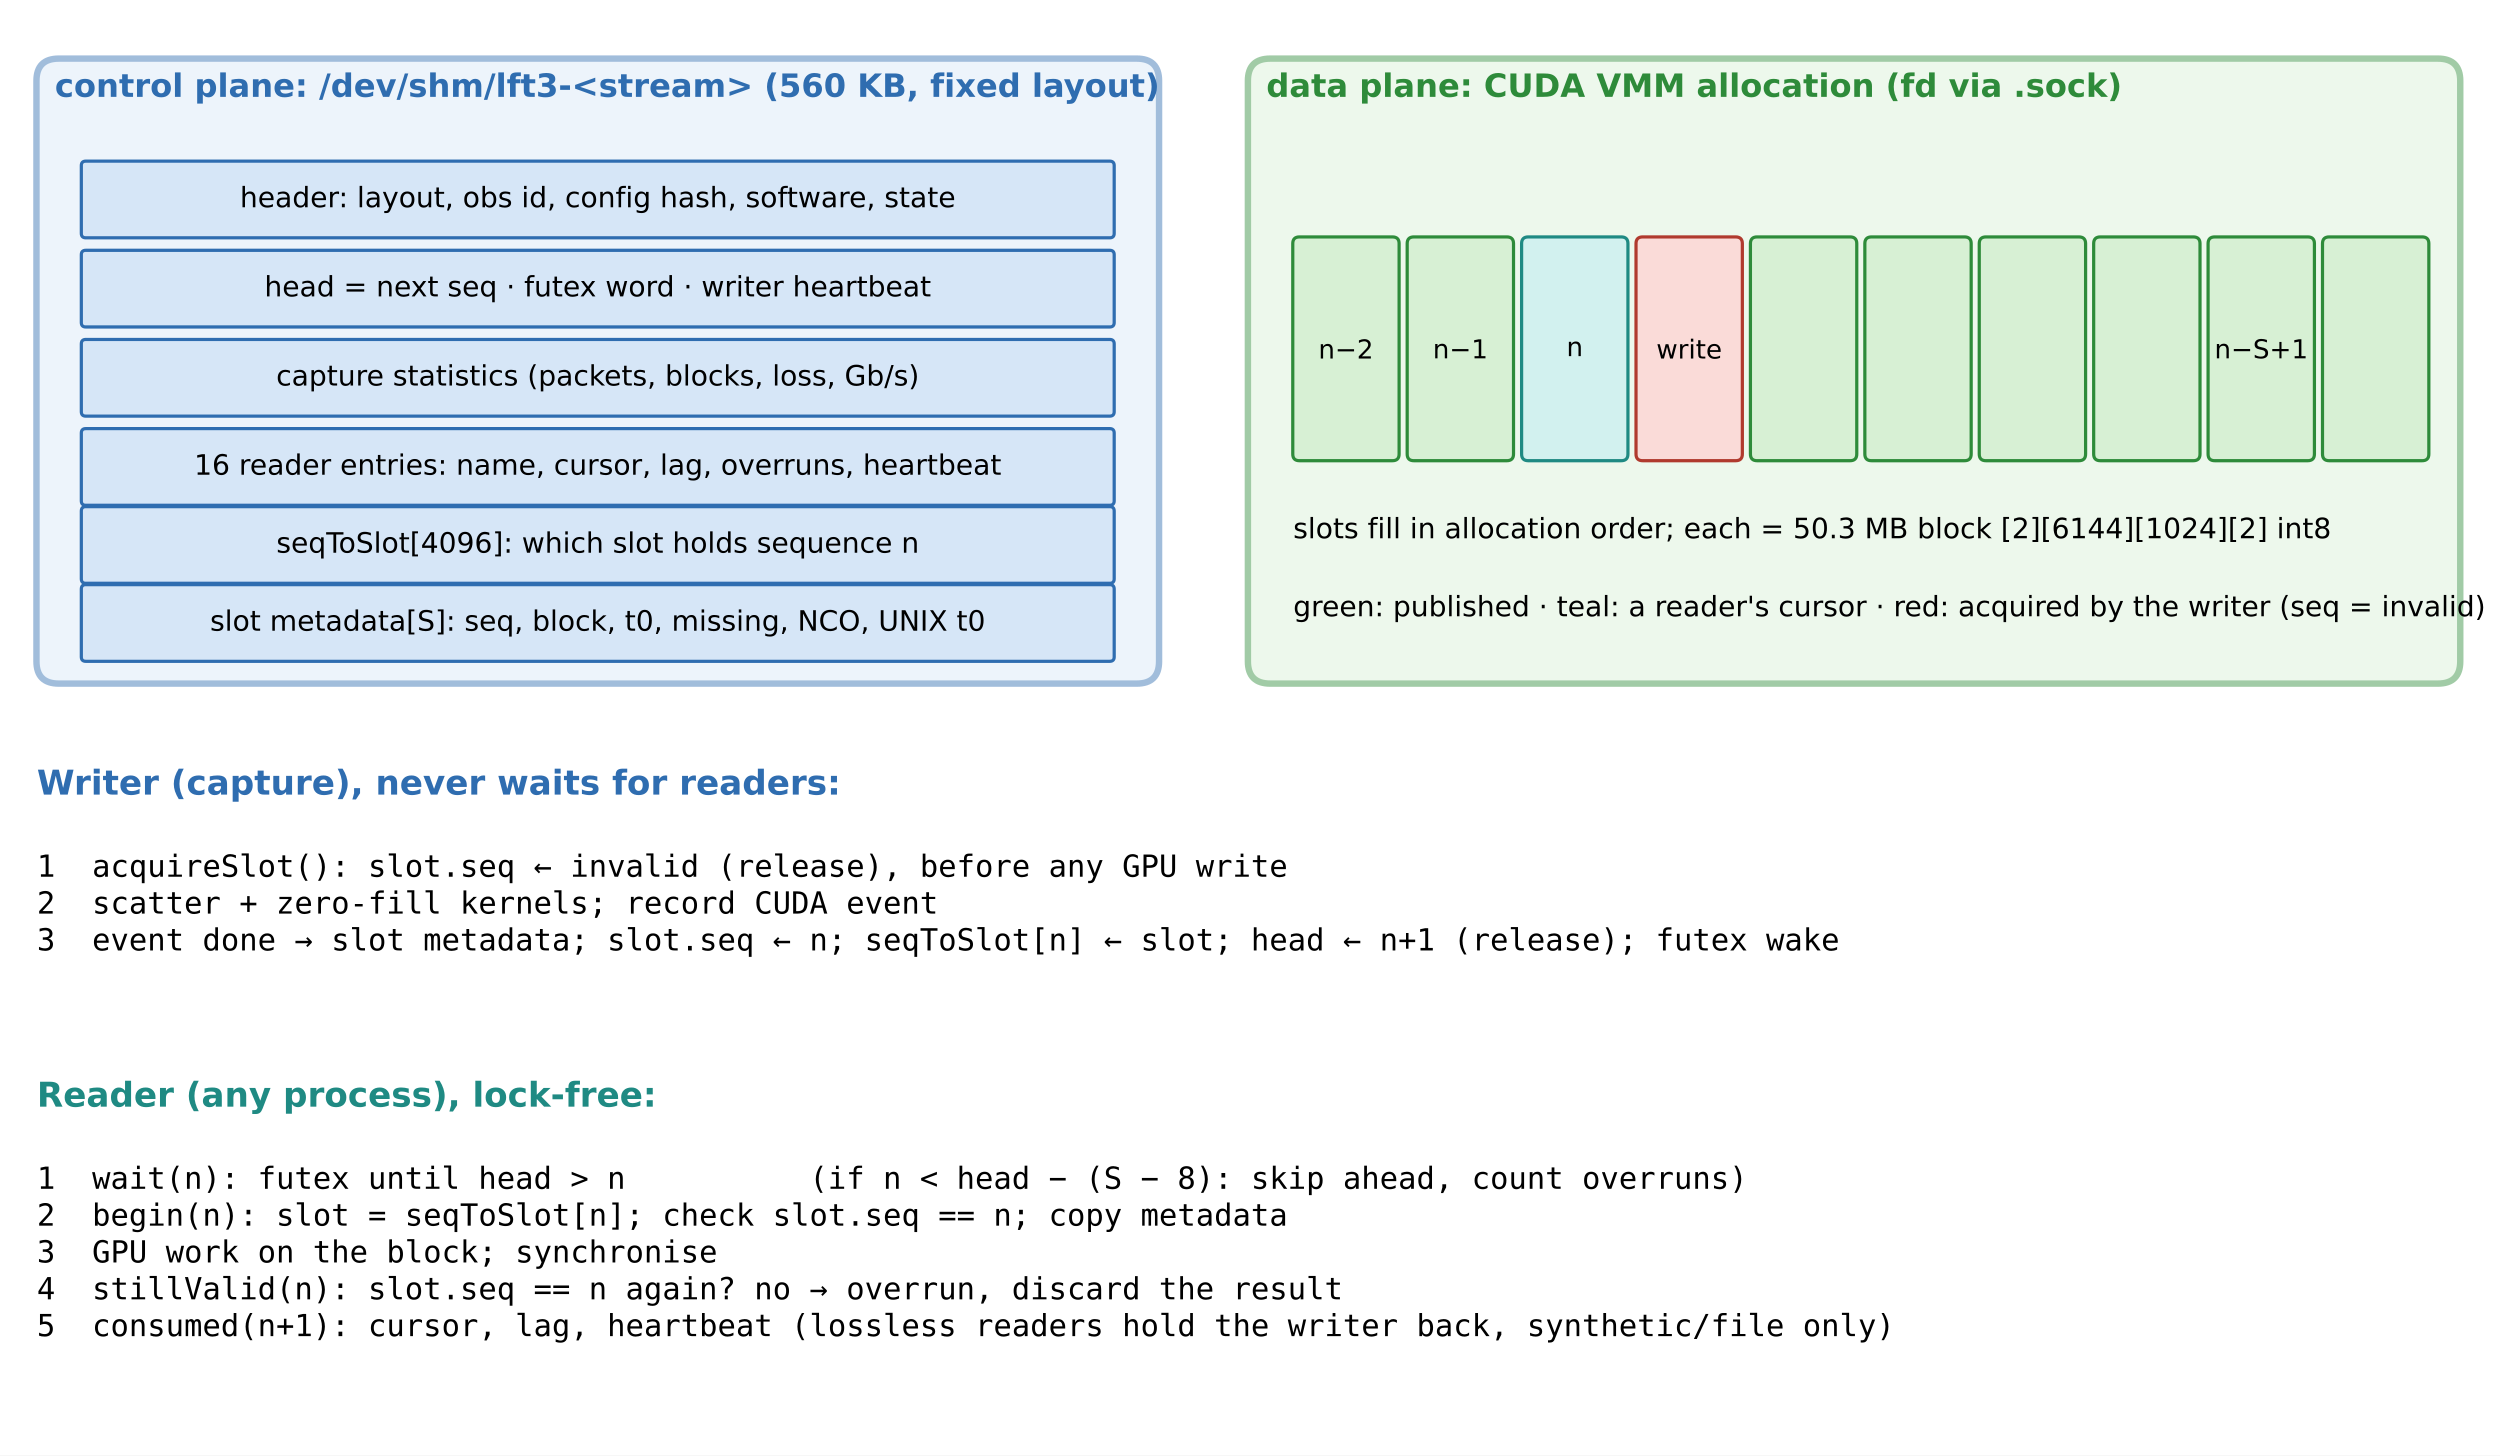
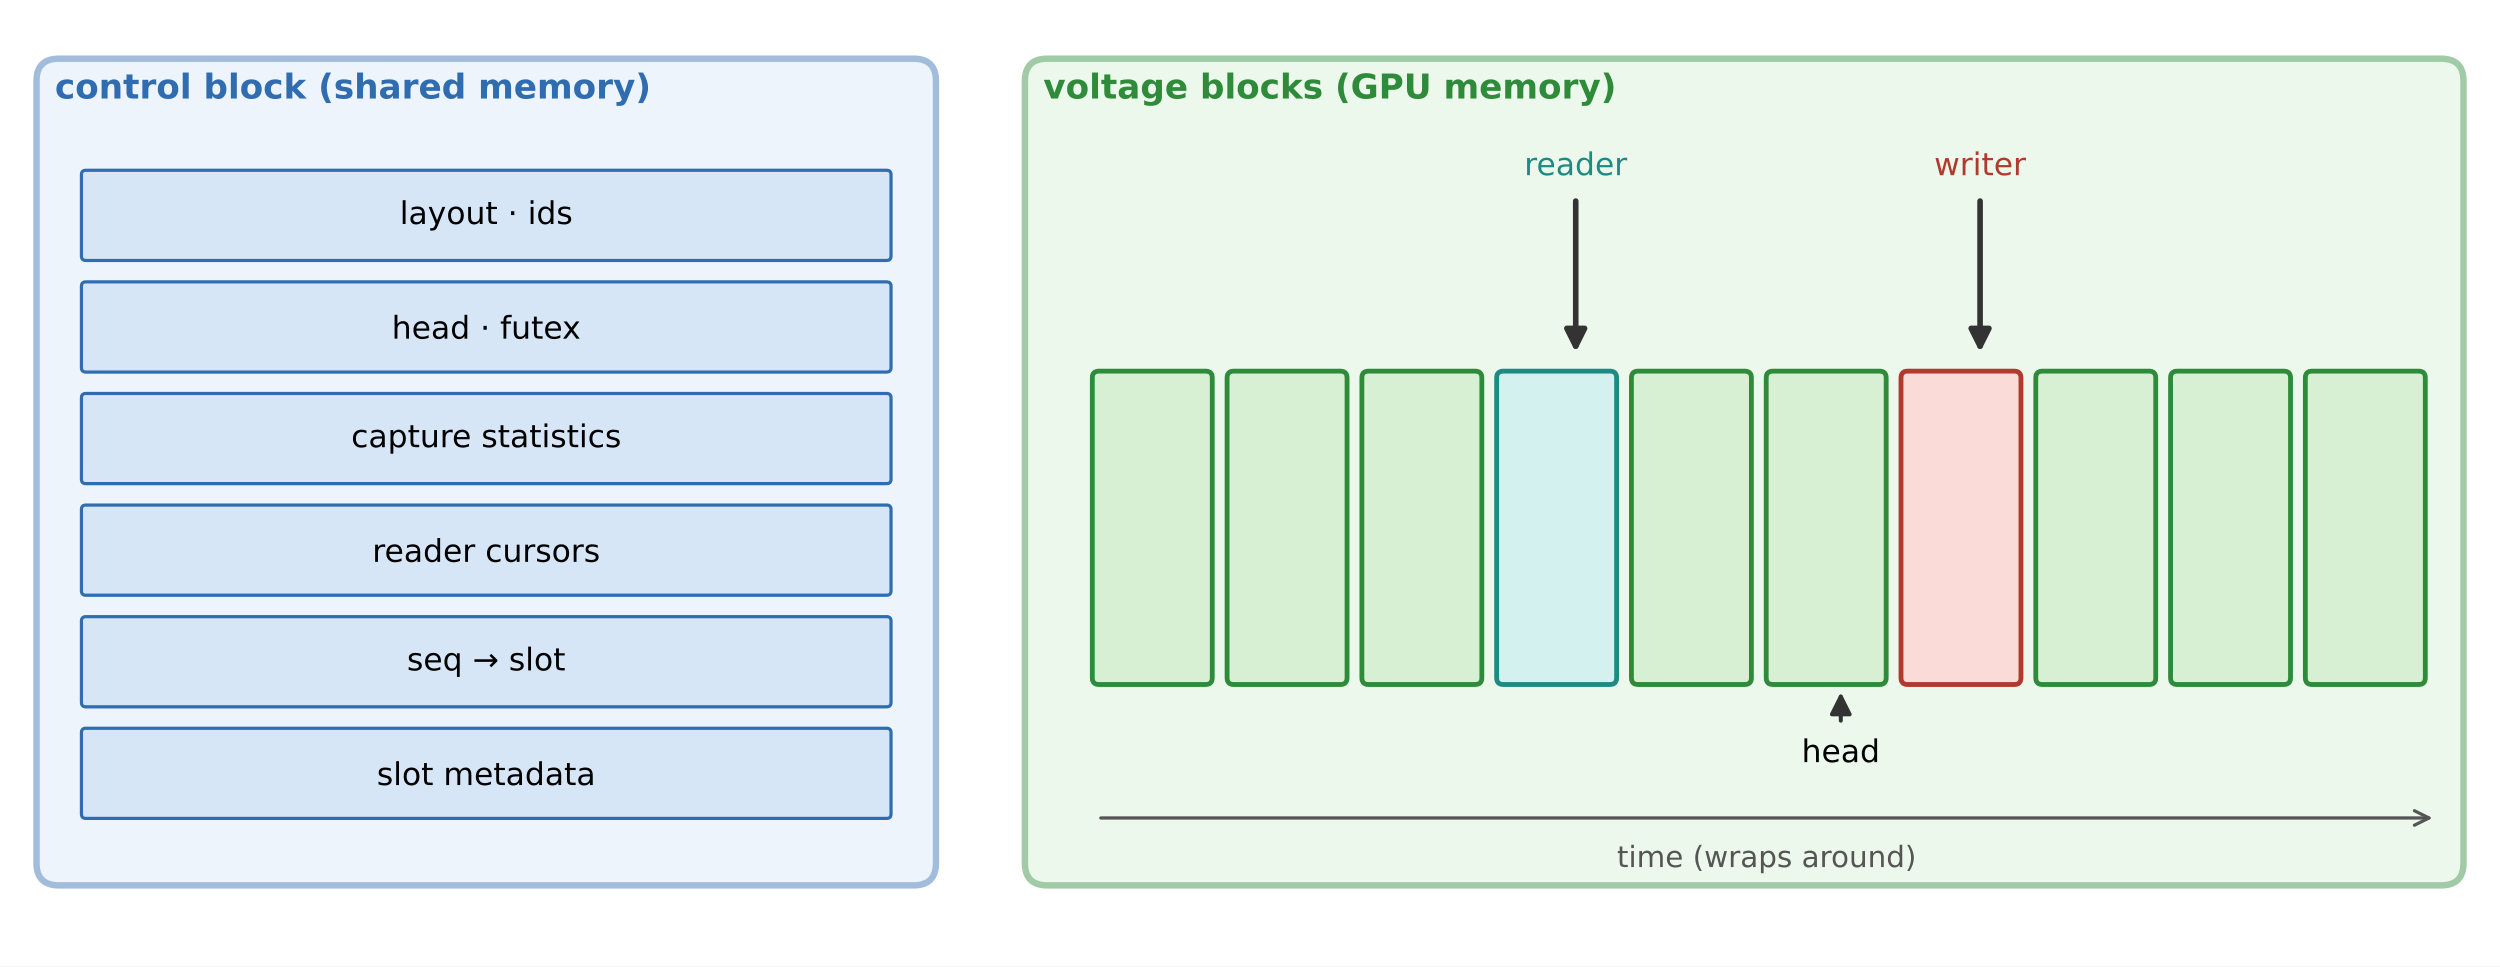
- <svg xmlns="http://www.w3.org/2000/svg" xml:space="preserve" width="621.82pt" height="362.016pt" viewBox="0 0 621.82 362.016" version="1.1">
+ <svg xmlns="http://www.w3.org/2000/svg" xml:space="preserve" width="621pt" height="240.048pt" viewBox="0 0 621 240.048" version="1.1">
  <defs>
    <style type="text/css">*{stroke-linejoin: round; stroke-linecap: butt}</style>
  </defs>
  <g id="figure_1">
    <g id="patch_1">
-       <path d="M 0 362.016  L 621.82 362.016  L 621.82 0  L 0 0  z " style="fill: #ffffff" />
+       <path d="M 0 240.048  L 621 240.048  L 621 0  L 0 0  z " style="fill: #ffffff" />
    </g>
    <g id="axes_1">
      <g id="patch_2">
-         <path d="M 14.648 170.031  L 282.712 170.031  Q 288.292 170.031 288.292 164.487  L 288.292 20.121  Q 288.292 14.577 282.712 14.577  L 14.648 14.577  Q 9.068 14.577 9.068 20.121  L 9.068 164.487  Q 9.068 170.031 14.648 170.031  z " clip-path="url(#p4bad2b9bbf)" style="fill: #d6e6f7; opacity: 0.45; stroke: #2f6db0; stroke-width: 1.6; stroke-linejoin: miter" />
+         <path d="M 14.648 219.927  L 226.912 219.927  Q 232.492 219.927 232.492 214.383  L 232.492 20.121  Q 232.492 14.577 226.912 14.577  L 14.648 14.577  Q 9.068 14.577 9.068 20.121  L 9.068 214.383  Q 9.068 219.927 14.648 219.927  z " clip-path="url(#p311c20f287)" style="fill: #d6e6f7; opacity: 0.45; stroke: #2f6db0; stroke-width: 1.6; stroke-linejoin: miter" />
      </g>
      <g id="patch_3">
-         <path d="M 21.344 59.151  L 276.016 59.151  Q 277.132 59.151 277.132 58.042  L 277.132 41.188  Q 277.132 40.08 276.016 40.08  L 21.344 40.08  Q 20.228 40.08 20.228 41.188  L 20.228 58.042  Q 20.228 59.151 21.344 59.151  z " clip-path="url(#p4bad2b9bbf)" style="fill: #d6e6f7; stroke: #2f6db0; stroke-width: 0.8; stroke-linejoin: miter" />
+         <path d="M 21.344 64.695  L 220.216 64.695  Q 221.332 64.695 221.332 63.586  L 221.332 43.406  Q 221.332 42.297 220.216 42.297  L 21.344 42.297  Q 20.228 42.297 20.228 43.406  L 20.228 63.586  Q 20.228 64.695 21.344 64.695  z " clip-path="url(#p311c20f287)" style="fill: #d6e6f7; stroke: #2f6db0; stroke-width: 0.8; stroke-linejoin: miter" />
      </g>
      <g id="patch_4">
-         <path d="M 21.344 81.327  L 276.016 81.327  Q 277.132 81.327 277.132 80.218  L 277.132 63.364  Q 277.132 62.256 276.016 62.256  L 21.344 62.256  Q 20.228 62.256 20.228 63.364  L 20.228 80.218  Q 20.228 81.327 21.344 81.327  z " clip-path="url(#p4bad2b9bbf)" style="fill: #d6e6f7; stroke: #2f6db0; stroke-width: 0.8; stroke-linejoin: miter" />
+         <path d="M 21.344 92.415  L 220.216 92.415  Q 221.332 92.415 221.332 91.306  L 221.332 71.126  Q 221.332 70.017 220.216 70.017  L 21.344 70.017  Q 20.228 70.017 20.228 71.126  L 20.228 91.306  Q 20.228 92.415 21.344 92.415  z " clip-path="url(#p311c20f287)" style="fill: #d6e6f7; stroke: #2f6db0; stroke-width: 0.8; stroke-linejoin: miter" />
      </g>
      <g id="patch_5">
-         <path d="M 21.344 103.503  L 276.016 103.503  Q 277.132 103.503 277.132 102.394  L 277.132 85.54  Q 277.132 84.432 276.016 84.432  L 21.344 84.432  Q 20.228 84.432 20.228 85.54  L 20.228 102.394  Q 20.228 103.503 21.344 103.503  z " clip-path="url(#p4bad2b9bbf)" style="fill: #d6e6f7; stroke: #2f6db0; stroke-width: 0.8; stroke-linejoin: miter" />
+         <path d="M 21.344 120.135  L 220.216 120.135  Q 221.332 120.135 221.332 119.026  L 221.332 98.846  Q 221.332 97.737 220.216 97.737  L 21.344 97.737  Q 20.228 97.737 20.228 98.846  L 20.228 119.026  Q 20.228 120.135 21.344 120.135  z " clip-path="url(#p311c20f287)" style="fill: #d6e6f7; stroke: #2f6db0; stroke-width: 0.8; stroke-linejoin: miter" />
      </g>
      <g id="patch_6">
-         <path d="M 21.344 125.679  L 276.016 125.679  Q 277.132 125.679 277.132 124.57  L 277.132 107.716  Q 277.132 106.608 276.016 106.608  L 21.344 106.608  Q 20.228 106.608 20.228 107.716  L 20.228 124.57  Q 20.228 125.679 21.344 125.679  z " clip-path="url(#p4bad2b9bbf)" style="fill: #d6e6f7; stroke: #2f6db0; stroke-width: 0.8; stroke-linejoin: miter" />
+         <path d="M 21.344 147.855  L 220.216 147.855  Q 221.332 147.855 221.332 146.746  L 221.332 126.566  Q 221.332 125.457 220.216 125.457  L 21.344 125.457  Q 20.228 125.457 20.228 126.566  L 20.228 146.746  Q 20.228 147.855 21.344 147.855  z " clip-path="url(#p311c20f287)" style="fill: #d6e6f7; stroke: #2f6db0; stroke-width: 0.8; stroke-linejoin: miter" />
      </g>
      <g id="patch_7">
-         <path d="M 21.344 145.083  L 276.016 145.083  Q 277.132 145.083 277.132 143.974  L 277.132 127.12  Q 277.132 126.012 276.016 126.012  L 21.344 126.012  Q 20.228 126.012 20.228 127.12  L 20.228 143.974  Q 20.228 145.083 21.344 145.083  z " clip-path="url(#p4bad2b9bbf)" style="fill: #d6e6f7; stroke: #2f6db0; stroke-width: 0.8; stroke-linejoin: miter" />
+         <path d="M 21.344 175.575  L 220.216 175.575  Q 221.332 175.575 221.332 174.466  L 221.332 154.286  Q 221.332 153.177 220.216 153.177  L 21.344 153.177  Q 20.228 153.177 20.228 154.286  L 20.228 174.466  Q 20.228 175.575 21.344 175.575  z " clip-path="url(#p311c20f287)" style="fill: #d6e6f7; stroke: #2f6db0; stroke-width: 0.8; stroke-linejoin: miter" />
      </g>
      <g id="patch_8">
-         <path d="M 21.344 164.487  L 276.016 164.487  Q 277.132 164.487 277.132 163.378  L 277.132 146.524  Q 277.132 145.416 276.016 145.416  L 21.344 145.416  Q 20.228 145.416 20.228 146.524  L 20.228 163.378  Q 20.228 164.487 21.344 164.487  z " clip-path="url(#p4bad2b9bbf)" style="fill: #d6e6f7; stroke: #2f6db0; stroke-width: 0.8; stroke-linejoin: miter" />
+         <path d="M 21.344 203.295  L 220.216 203.295  Q 221.332 203.295 221.332 202.186  L 221.332 182.006  Q 221.332 180.897 220.216 180.897  L 21.344 180.897  Q 20.228 180.897 20.228 182.006  L 20.228 202.186  Q 20.228 203.295 21.344 203.295  z " clip-path="url(#p311c20f287)" style="fill: #d6e6f7; stroke: #2f6db0; stroke-width: 0.8; stroke-linejoin: miter" />
      </g>
      <g id="patch_9">
-         <path d="M 315.968 170.031  L 606.352 170.031  Q 611.932 170.031 611.932 164.487  L 611.932 20.121  Q 611.932 14.577 606.352 14.577  L 315.968 14.577  Q 310.388 14.577 310.388 20.121  L 310.388 164.487  Q 310.388 170.031 315.968 170.031  z " clip-path="url(#p4bad2b9bbf)" style="fill: #d7f0d4; opacity: 0.45; stroke: #2e8b3a; stroke-width: 1.6; stroke-linejoin: miter" />
+         <path d="M 260.168 219.927  L 606.352 219.927  Q 611.932 219.927 611.932 214.383  L 611.932 20.121  Q 611.932 14.577 606.352 14.577  L 260.168 14.577  Q 254.588 14.577 254.588 20.121  L 254.588 214.383  Q 254.588 219.927 260.168 219.927  z " clip-path="url(#p311c20f287)" style="fill: #d7f0d4; opacity: 0.45; stroke: #2e8b3a; stroke-width: 1.6; stroke-linejoin: miter" />
      </g>
      <g id="patch_10">
-         <path d="M 323.222 114.591  L 346.324 114.591  Q 347.998 114.591 347.998 112.928  L 347.998 60.592  Q 347.998 58.929 346.324 58.929  L 323.222 58.929  Q 321.548 58.929 321.548 60.592  L 321.548 112.928  Q 321.548 114.591 323.222 114.591  z " clip-path="url(#p4bad2b9bbf)" style="fill: #d7f0d4; stroke: #2e8b3a; stroke-width: 0.8; stroke-linejoin: miter" />
+         <path d="M 273.002 170.031  L 299.452 170.031  Q 301.126 170.031 301.126 168.368  L 301.126 93.856  Q 301.126 92.193 299.452 92.193  L 273.002 92.193  Q 271.328 92.193 271.328 93.856  L 271.328 168.368  Q 271.328 170.031 273.002 170.031  z " clip-path="url(#p311c20f287)" style="fill: #d7f0d4; stroke: #2e8b3a; stroke-width: 1.2; stroke-linejoin: miter" />
      </g>
      <g id="patch_11">
-         <path d="M 351.68 114.591  L 374.782 114.591  Q 376.456 114.591 376.456 112.928  L 376.456 60.592  Q 376.456 58.929 374.782 58.929  L 351.68 58.929  Q 350.006 58.929 350.006 60.592  L 350.006 112.928  Q 350.006 114.591 351.68 114.591  z " clip-path="url(#p4bad2b9bbf)" style="fill: #d7f0d4; stroke: #2e8b3a; stroke-width: 0.8; stroke-linejoin: miter" />
+         <path d="M 306.482 170.031  L 332.932 170.031  Q 334.606 170.031 334.606 168.368  L 334.606 93.856  Q 334.606 92.193 332.932 92.193  L 306.482 92.193  Q 304.808 92.193 304.808 93.856  L 304.808 168.368  Q 304.808 170.031 306.482 170.031  z " clip-path="url(#p311c20f287)" style="fill: #d7f0d4; stroke: #2e8b3a; stroke-width: 1.2; stroke-linejoin: miter" />
      </g>
      <g id="patch_12">
-         <path d="M 380.138 114.591  L 403.24 114.591  Q 404.914 114.591 404.914 112.928  L 404.914 60.592  Q 404.914 58.929 403.24 58.929  L 380.138 58.929  Q 378.464 58.929 378.464 60.592  L 378.464 112.928  Q 378.464 114.591 380.138 114.591  z " clip-path="url(#p4bad2b9bbf)" style="fill: #d2f1ef; stroke: #1f8a83; stroke-width: 0.8; stroke-linejoin: miter" />
+         <path d="M 339.962 170.031  L 366.412 170.031  Q 368.086 170.031 368.086 168.368  L 368.086 93.856  Q 368.086 92.193 366.412 92.193  L 339.962 92.193  Q 338.288 92.193 338.288 93.856  L 338.288 168.368  Q 338.288 170.031 339.962 170.031  z " clip-path="url(#p311c20f287)" style="fill: #d7f0d4; stroke: #2e8b3a; stroke-width: 1.2; stroke-linejoin: miter" />
      </g>
      <g id="patch_13">
-         <path d="M 408.596 114.591  L 431.698 114.591  Q 433.372 114.591 433.372 112.928  L 433.372 60.592  Q 433.372 58.929 431.698 58.929  L 408.596 58.929  Q 406.922 58.929 406.922 60.592  L 406.922 112.928  Q 406.922 114.591 408.596 114.591  z " clip-path="url(#p4bad2b9bbf)" style="fill: #fadbd8; stroke: #b03a2e; stroke-width: 0.8; stroke-linejoin: miter" />
+         <path d="M 373.442 170.031  L 399.892 170.031  Q 401.566 170.031 401.566 168.368  L 401.566 93.856  Q 401.566 92.193 399.892 92.193  L 373.442 92.193  Q 371.768 92.193 371.768 93.856  L 371.768 168.368  Q 371.768 170.031 373.442 170.031  z " clip-path="url(#p311c20f287)" style="fill: #d2f1ef; stroke: #1f8a83; stroke-width: 1.2; stroke-linejoin: miter" />
      </g>
      <g id="patch_14">
-         <path d="M 437.054 114.591  L 460.156 114.591  Q 461.83 114.591 461.83 112.928  L 461.83 60.592  Q 461.83 58.929 460.156 58.929  L 437.054 58.929  Q 435.38 58.929 435.38 60.592  L 435.38 112.928  Q 435.38 114.591 437.054 114.591  z " clip-path="url(#p4bad2b9bbf)" style="fill: #d7f0d4; stroke: #2e8b3a; stroke-width: 0.8; stroke-linejoin: miter" />
+         <path d="M 406.922 170.031  L 433.372 170.031  Q 435.046 170.031 435.046 168.368  L 435.046 93.856  Q 435.046 92.193 433.372 92.193  L 406.922 92.193  Q 405.248 92.193 405.248 93.856  L 405.248 168.368  Q 405.248 170.031 406.922 170.031  z " clip-path="url(#p311c20f287)" style="fill: #d7f0d4; stroke: #2e8b3a; stroke-width: 1.2; stroke-linejoin: miter" />
      </g>
      <g id="patch_15">
-         <path d="M 465.512 114.591  L 488.614 114.591  Q 490.288 114.591 490.288 112.928  L 490.288 60.592  Q 490.288 58.929 488.614 58.929  L 465.512 58.929  Q 463.838 58.929 463.838 60.592  L 463.838 112.928  Q 463.838 114.591 465.512 114.591  z " clip-path="url(#p4bad2b9bbf)" style="fill: #d7f0d4; stroke: #2e8b3a; stroke-width: 0.8; stroke-linejoin: miter" />
+         <path d="M 440.402 170.031  L 466.852 170.031  Q 468.526 170.031 468.526 168.368  L 468.526 93.856  Q 468.526 92.193 466.852 92.193  L 440.402 92.193  Q 438.728 92.193 438.728 93.856  L 438.728 168.368  Q 438.728 170.031 440.402 170.031  z " clip-path="url(#p311c20f287)" style="fill: #d7f0d4; stroke: #2e8b3a; stroke-width: 1.2; stroke-linejoin: miter" />
      </g>
      <g id="patch_16">
-         <path d="M 493.97 114.591  L 517.072 114.591  Q 518.746 114.591 518.746 112.928  L 518.746 60.592  Q 518.746 58.929 517.072 58.929  L 493.97 58.929  Q 492.296 58.929 492.296 60.592  L 492.296 112.928  Q 492.296 114.591 493.97 114.591  z " clip-path="url(#p4bad2b9bbf)" style="fill: #d7f0d4; stroke: #2e8b3a; stroke-width: 0.8; stroke-linejoin: miter" />
+         <path d="M 473.882 170.031  L 500.332 170.031  Q 502.006 170.031 502.006 168.368  L 502.006 93.856  Q 502.006 92.193 500.332 92.193  L 473.882 92.193  Q 472.208 92.193 472.208 93.856  L 472.208 168.368  Q 472.208 170.031 473.882 170.031  z " clip-path="url(#p311c20f287)" style="fill: #fadbd8; stroke: #b03a2e; stroke-width: 1.2; stroke-linejoin: miter" />
      </g>
      <g id="patch_17">
-         <path d="M 522.428 114.591  L 545.53 114.591  Q 547.204 114.591 547.204 112.928  L 547.204 60.592  Q 547.204 58.929 545.53 58.929  L 522.428 58.929  Q 520.754 58.929 520.754 60.592  L 520.754 112.928  Q 520.754 114.591 522.428 114.591  z " clip-path="url(#p4bad2b9bbf)" style="fill: #d7f0d4; stroke: #2e8b3a; stroke-width: 0.8; stroke-linejoin: miter" />
+         <path d="M 507.362 170.031  L 533.812 170.031  Q 535.486 170.031 535.486 168.368  L 535.486 93.856  Q 535.486 92.193 533.812 92.193  L 507.362 92.193  Q 505.688 92.193 505.688 93.856  L 505.688 168.368  Q 505.688 170.031 507.362 170.031  z " clip-path="url(#p311c20f287)" style="fill: #d7f0d4; stroke: #2e8b3a; stroke-width: 1.2; stroke-linejoin: miter" />
      </g>
      <g id="patch_18">
-         <path d="M 550.886 114.591  L 573.988 114.591  Q 575.662 114.591 575.662 112.928  L 575.662 60.592  Q 575.662 58.929 573.988 58.929  L 550.886 58.929  Q 549.212 58.929 549.212 60.592  L 549.212 112.928  Q 549.212 114.591 550.886 114.591  z " clip-path="url(#p4bad2b9bbf)" style="fill: #d7f0d4; stroke: #2e8b3a; stroke-width: 0.8; stroke-linejoin: miter" />
+         <path d="M 540.842 170.031  L 567.292 170.031  Q 568.966 170.031 568.966 168.368  L 568.966 93.856  Q 568.966 92.193 567.292 92.193  L 540.842 92.193  Q 539.168 92.193 539.168 93.856  L 539.168 168.368  Q 539.168 170.031 540.842 170.031  z " clip-path="url(#p311c20f287)" style="fill: #d7f0d4; stroke: #2e8b3a; stroke-width: 1.2; stroke-linejoin: miter" />
      </g>
      <g id="patch_19">
-         <path d="M 579.344 114.591  L 602.446 114.591  Q 604.12 114.591 604.12 112.928  L 604.12 60.592  Q 604.12 58.929 602.446 58.929  L 579.344 58.929  Q 577.67 58.929 577.67 60.592  L 577.67 112.928  Q 577.67 114.591 579.344 114.591  z " clip-path="url(#p4bad2b9bbf)" style="fill: #d7f0d4; stroke: #2e8b3a; stroke-width: 0.8; stroke-linejoin: miter" />
+         <path d="M 574.322 170.031  L 600.772 170.031  Q 602.446 170.031 602.446 168.368  L 602.446 93.856  Q 602.446 92.193 600.772 92.193  L 574.322 92.193  Q 572.648 92.193 572.648 93.856  L 572.648 168.368  Q 572.648 170.031 574.322 170.031  z " clip-path="url(#p311c20f287)" style="fill: #d7f0d4; stroke: #2e8b3a; stroke-width: 1.2; stroke-linejoin: miter" />
+       </g>
+       <g id="patch_20">
+         <path d="M 491.85 49.954  Q 491.85 68.746 491.85 85.971  " clip-path="url(#p311c20f287)" style="fill: none; stroke: #333333; stroke-width: 1.4; stroke-linecap: round" />
+         <path d="M 494.05 81.571  L 491.85 85.971  L 489.65 81.571  z " clip-path="url(#p311c20f287)" style="fill: #333333; stroke: #333333; stroke-width: 1.4; stroke-linecap: round" />
+       </g>
+       <g id="patch_21">
+         <path d="M 391.41 49.954  Q 391.41 68.746 391.41 85.971  " clip-path="url(#p311c20f287)" style="fill: none; stroke: #333333; stroke-width: 1.4; stroke-linecap: round" />
+         <path d="M 393.61 81.571  L 391.41 85.971  L 389.21 81.571  z " clip-path="url(#p311c20f287)" style="fill: #333333; stroke: #333333; stroke-width: 1.4; stroke-linecap: round" />
+       </g>
+       <g id="patch_22">
+         <path d="M 457.254 179.008  Q 457.254 175.464 457.254 173.039  " clip-path="url(#p311c20f287)" style="fill: none; stroke: #333333; stroke-linecap: round" />
+         <path d="M 455.054 177.439  L 457.254 173.039  L 459.454 177.439  z " clip-path="url(#p311c20f287)" style="fill: #333333; stroke: #333333; stroke-linecap: round" />
      </g>
      <g id="text_1">
-         <text style="font-weight: 700; font-size: 8px; font-family: 'DejaVu Sans'; text-anchor: start; fill: #2f6db0" x="13.644" y="24.093" transform="rotate(-0 13.644 24.09315)">control plane: /dev/shm/lft3-&lt;stream&gt; (560 KB, fixed layout)</text>
+         <text style="font-weight: 700; font-size: 8.5px; font-family: 'DejaVu Sans'; text-anchor: start; fill: #2f6db0" x="13.644" y="24.473" transform="rotate(-0 13.644 24.47307)">control block (shared memory)</text>
      </g>
      <g id="text_2">
-         <text style="font-size: 7px; font-family: 'DejaVu Sans'; text-anchor: middle" x="148.68" y="51.547" transform="rotate(-0 148.68 51.54676)">header: layout, obs id, config hash, software, state</text>
+         <text style="font-size: 7.8px; font-family: 'DejaVu Sans'; text-anchor: middle" x="120.78" y="55.648" transform="rotate(-0 120.78 55.64831)">layout · ids</text>
      </g>
      <g id="text_3">
-         <text style="font-size: 7px; font-family: 'DejaVu Sans'; text-anchor: middle" x="148.68" y="73.723" transform="rotate(-0 148.68 73.72276)">head = next seq · futex word · writer heartbeat</text>
+         <text style="font-size: 7.8px; font-family: 'DejaVu Sans'; text-anchor: middle" x="120.78" y="84.124" transform="rotate(-0 120.78 84.12394)">head · futex</text>
      </g>
      <g id="text_4">
-         <text style="font-size: 7px; font-family: 'DejaVu Sans'; text-anchor: middle" x="148.68" y="95.899" transform="rotate(-0 148.68 95.89876)">capture statistics (packets, blocks, loss, Gb/s)</text>
+         <text style="font-size: 7.8px; font-family: 'DejaVu Sans'; text-anchor: middle" x="120.78" y="111.088" transform="rotate(-0 120.78 111.0883)">capture statistics</text>
      </g>
      <g id="text_5">
-         <text style="font-size: 7px; font-family: 'DejaVu Sans'; text-anchor: middle" x="148.68" y="118.075" transform="rotate(-0 148.68 118.0748)">16 reader entries: name, cursor, lag, overruns, heartbeat</text>
+         <text style="font-size: 7.8px; font-family: 'DejaVu Sans'; text-anchor: middle" x="120.78" y="139.564" transform="rotate(-0 120.78 139.5639)">reader cursors</text>
      </g>
      <g id="text_6">
-         <text style="font-size: 7px; font-family: 'DejaVu Sans'; text-anchor: middle" x="148.68" y="137.479" transform="rotate(-0 148.68 137.4788)">seqToSlot[4096]: which slot holds sequence n</text>
+         <text style="font-size: 7.8px; font-family: 'DejaVu Sans'; text-anchor: middle" x="120.78" y="166.528" transform="rotate(-0 120.78 166.5283)">seq → slot</text>
      </g>
      <g id="text_7">
-         <text style="font-size: 7px; font-family: 'DejaVu Sans'; text-anchor: middle" x="148.68" y="156.883" transform="rotate(-0 148.68 156.8828)">slot metadata[S]: seq, block, t0, missing, NCO, UNIX t0</text>
+         <text style="font-size: 7.8px; font-family: 'DejaVu Sans'; text-anchor: middle" x="120.78" y="195.004" transform="rotate(-0 120.78 195.0039)">slot metadata</text>
      </g>
      <g id="text_8">
-         <text style="font-weight: 700; font-size: 8px; font-family: 'DejaVu Sans'; text-anchor: start; fill: #2e8b3a" x="314.964" y="24.093" transform="rotate(-0 314.964 24.09315)">data plane: CUDA VMM allocation (fd via .sock)</text>
+         <text style="font-weight: 700; font-size: 8.5px; font-family: 'DejaVu Sans'; text-anchor: start; fill: #2e8b3a" x="259.164" y="24.473" transform="rotate(-0 259.164 24.47307)">voltage blocks (GPU memory)</text>
      </g>
      <g id="text_9">
-         <text style="font-size: 6.5px; font-family: 'DejaVu Sans'; text-anchor: middle" x="334.773" y="89.172" transform="rotate(-0 334.773 89.17211)">n−2</text>
+         <text style="font-size: 7.8px; font-family: 'DejaVu Sans'; text-anchor: middle; fill: #b03a2e" x="491.85" y="43.517" transform="rotate(-0 491.85 43.5168)">writer</text>
      </g>
      <g id="text_10">
-         <text style="font-size: 6.5px; font-family: 'DejaVu Sans'; text-anchor: middle" x="363.231" y="89.129" transform="rotate(-0 363.231 89.12945)">n−1</text>
+         <text style="font-size: 7.8px; font-family: 'DejaVu Sans'; text-anchor: middle; fill: #1f8a83" x="391.41" y="43.517" transform="rotate(-0 391.41 43.5168)">reader</text>
      </g>
      <g id="text_11">
-         <text style="font-size: 6.5px; font-family: 'DejaVu Sans'; text-anchor: middle" x="391.689" y="88.58" transform="rotate(-0 391.689 88.58)">n</text>
+         <text style="font-size: 7.8px; font-family: 'DejaVu Sans'; text-anchor: middle" x="457.254" y="189.324" transform="rotate(-0 457.254 189.324)">head</text>
+       </g>
+       <g id="patch_23">
+         <path d="M 273.44 203.184  Q 438.841 203.184 603.347 203.184  " style="fill: none; stroke: #555555; stroke-width: 0.8; stroke-linecap: round" />
+         <path d="M 599.747 201.384  L 603.347 203.184  L 599.747 204.984  " style="fill: none; stroke: #555555; stroke-width: 0.8; stroke-linecap: round" />
      </g>
      <g id="text_12">
-         <text style="font-size: 6.5px; font-family: 'DejaVu Sans'; text-anchor: middle" x="420.147" y="89.183" transform="rotate(-0 420.147 89.18328)">write</text>
-       </g>
-       <g id="text_13">
-         <text style="font-size: 6.5px; font-family: 'DejaVu Sans'; text-anchor: middle" x="562.437" y="89.126" transform="rotate(-0 562.437 89.1259)">n−S+1</text>
-       </g>
-       <g id="text_14">
-         <text style="font-size: 7px; font-family: 'DejaVu Sans'; text-anchor: start" x="321.66" y="133.884" transform="rotate(-0 321.66 133.884)">slots fill in allocation order; each = 50.3 MB block [2][6144][1024][2] int8</text>
-       </g>
-       <g id="text_15">
-         <text style="font-size: 7px; font-family: 'DejaVu Sans'; text-anchor: start" x="321.66" y="153.288" transform="rotate(-0 321.66 153.288)">green: published · teal: a reader's cursor · red: acquired by the writer (seq = invalid)</text>
-       </g>
-       <g id="text_16">
-         <text style="font-weight: 700; font-size: 8.5px; font-family: 'DejaVu Sans'; text-anchor: start; fill: #2f6db0" x="9.18" y="197.64" transform="rotate(-0 9.18 197.64)">Writer (capture), never waits for readers:</text>
-       </g>
-       <g id="text_17">
-         <text style="font-size: 7.6px; font-family: 'DejaVu Sans Mono'" transform="translate(9.18 218.0759)">1  acquireSlot(): slot.seq ← invalid (release), before any GPU write</text>
-         <text style="font-size: 7.6px; font-family: 'DejaVu Sans Mono'" transform="translate(9.18 227.2384)">2  scatter + zero-fill kernels; record CUDA event</text>
-         <text style="font-size: 7.6px; font-family: 'DejaVu Sans Mono'" transform="translate(9.18 236.4008)">3  event done → slot metadata; slot.seq ← n; seqToSlot[n] ← slot; head ← n+1 (release); futex wake</text>
-       </g>
-       <g id="text_18">
-         <text style="font-weight: 700; font-size: 8.5px; font-family: 'DejaVu Sans'; text-anchor: start; fill: #1f8a83" x="9.18" y="275.256" transform="rotate(-0 9.18 275.256)">Reader (any process), lock-free:</text>
-       </g>
-       <g id="text_19">
-         <text style="font-size: 7.6px; font-family: 'DejaVu Sans Mono'" transform="translate(9.18 295.6919)">1  wait(n): futex until head &gt; n          (if n &lt; head − (S − 8): skip ahead, count overruns)</text>
-         <text style="font-size: 7.6px; font-family: 'DejaVu Sans Mono'" transform="translate(9.18 304.8544)">2  begin(n): slot = seqToSlot[n]; check slot.seq == n; copy metadata</text>
-         <text style="font-size: 7.6px; font-family: 'DejaVu Sans Mono'" transform="translate(9.18 314.0168)">3  GPU work on the block; synchronise</text>
-         <text style="font-size: 7.6px; font-family: 'DejaVu Sans Mono'" transform="translate(9.18 323.1793)">4  stillValid(n): slot.seq == n again? no → overrun, discard the result</text>
-         <text style="font-size: 7.6px; font-family: 'DejaVu Sans Mono'" transform="translate(9.18 332.3417)">5  consumed(n+1): cursor, lag, heartbeat (lossless readers hold the writer back, synthetic/file only)</text>
+         <text style="font-size: 7.3px; font-family: 'DejaVu Sans'; text-anchor: middle; fill: #555555" x="438.84" y="215.381" transform="rotate(-0 438.84 215.3808)">time (wraps around)</text>
      </g>
    </g>
  </g>
  <defs>
-     <clipPath id="p4bad2b9bbf">
-       <rect x="3.6" y="3.6" width="613.8" height="354.816" />
+     <clipPath id="p311c20f287">
+       <rect x="3.6" y="3.6" width="613.8" height="232.848" />
    </clipPath>
  </defs>
</svg>
